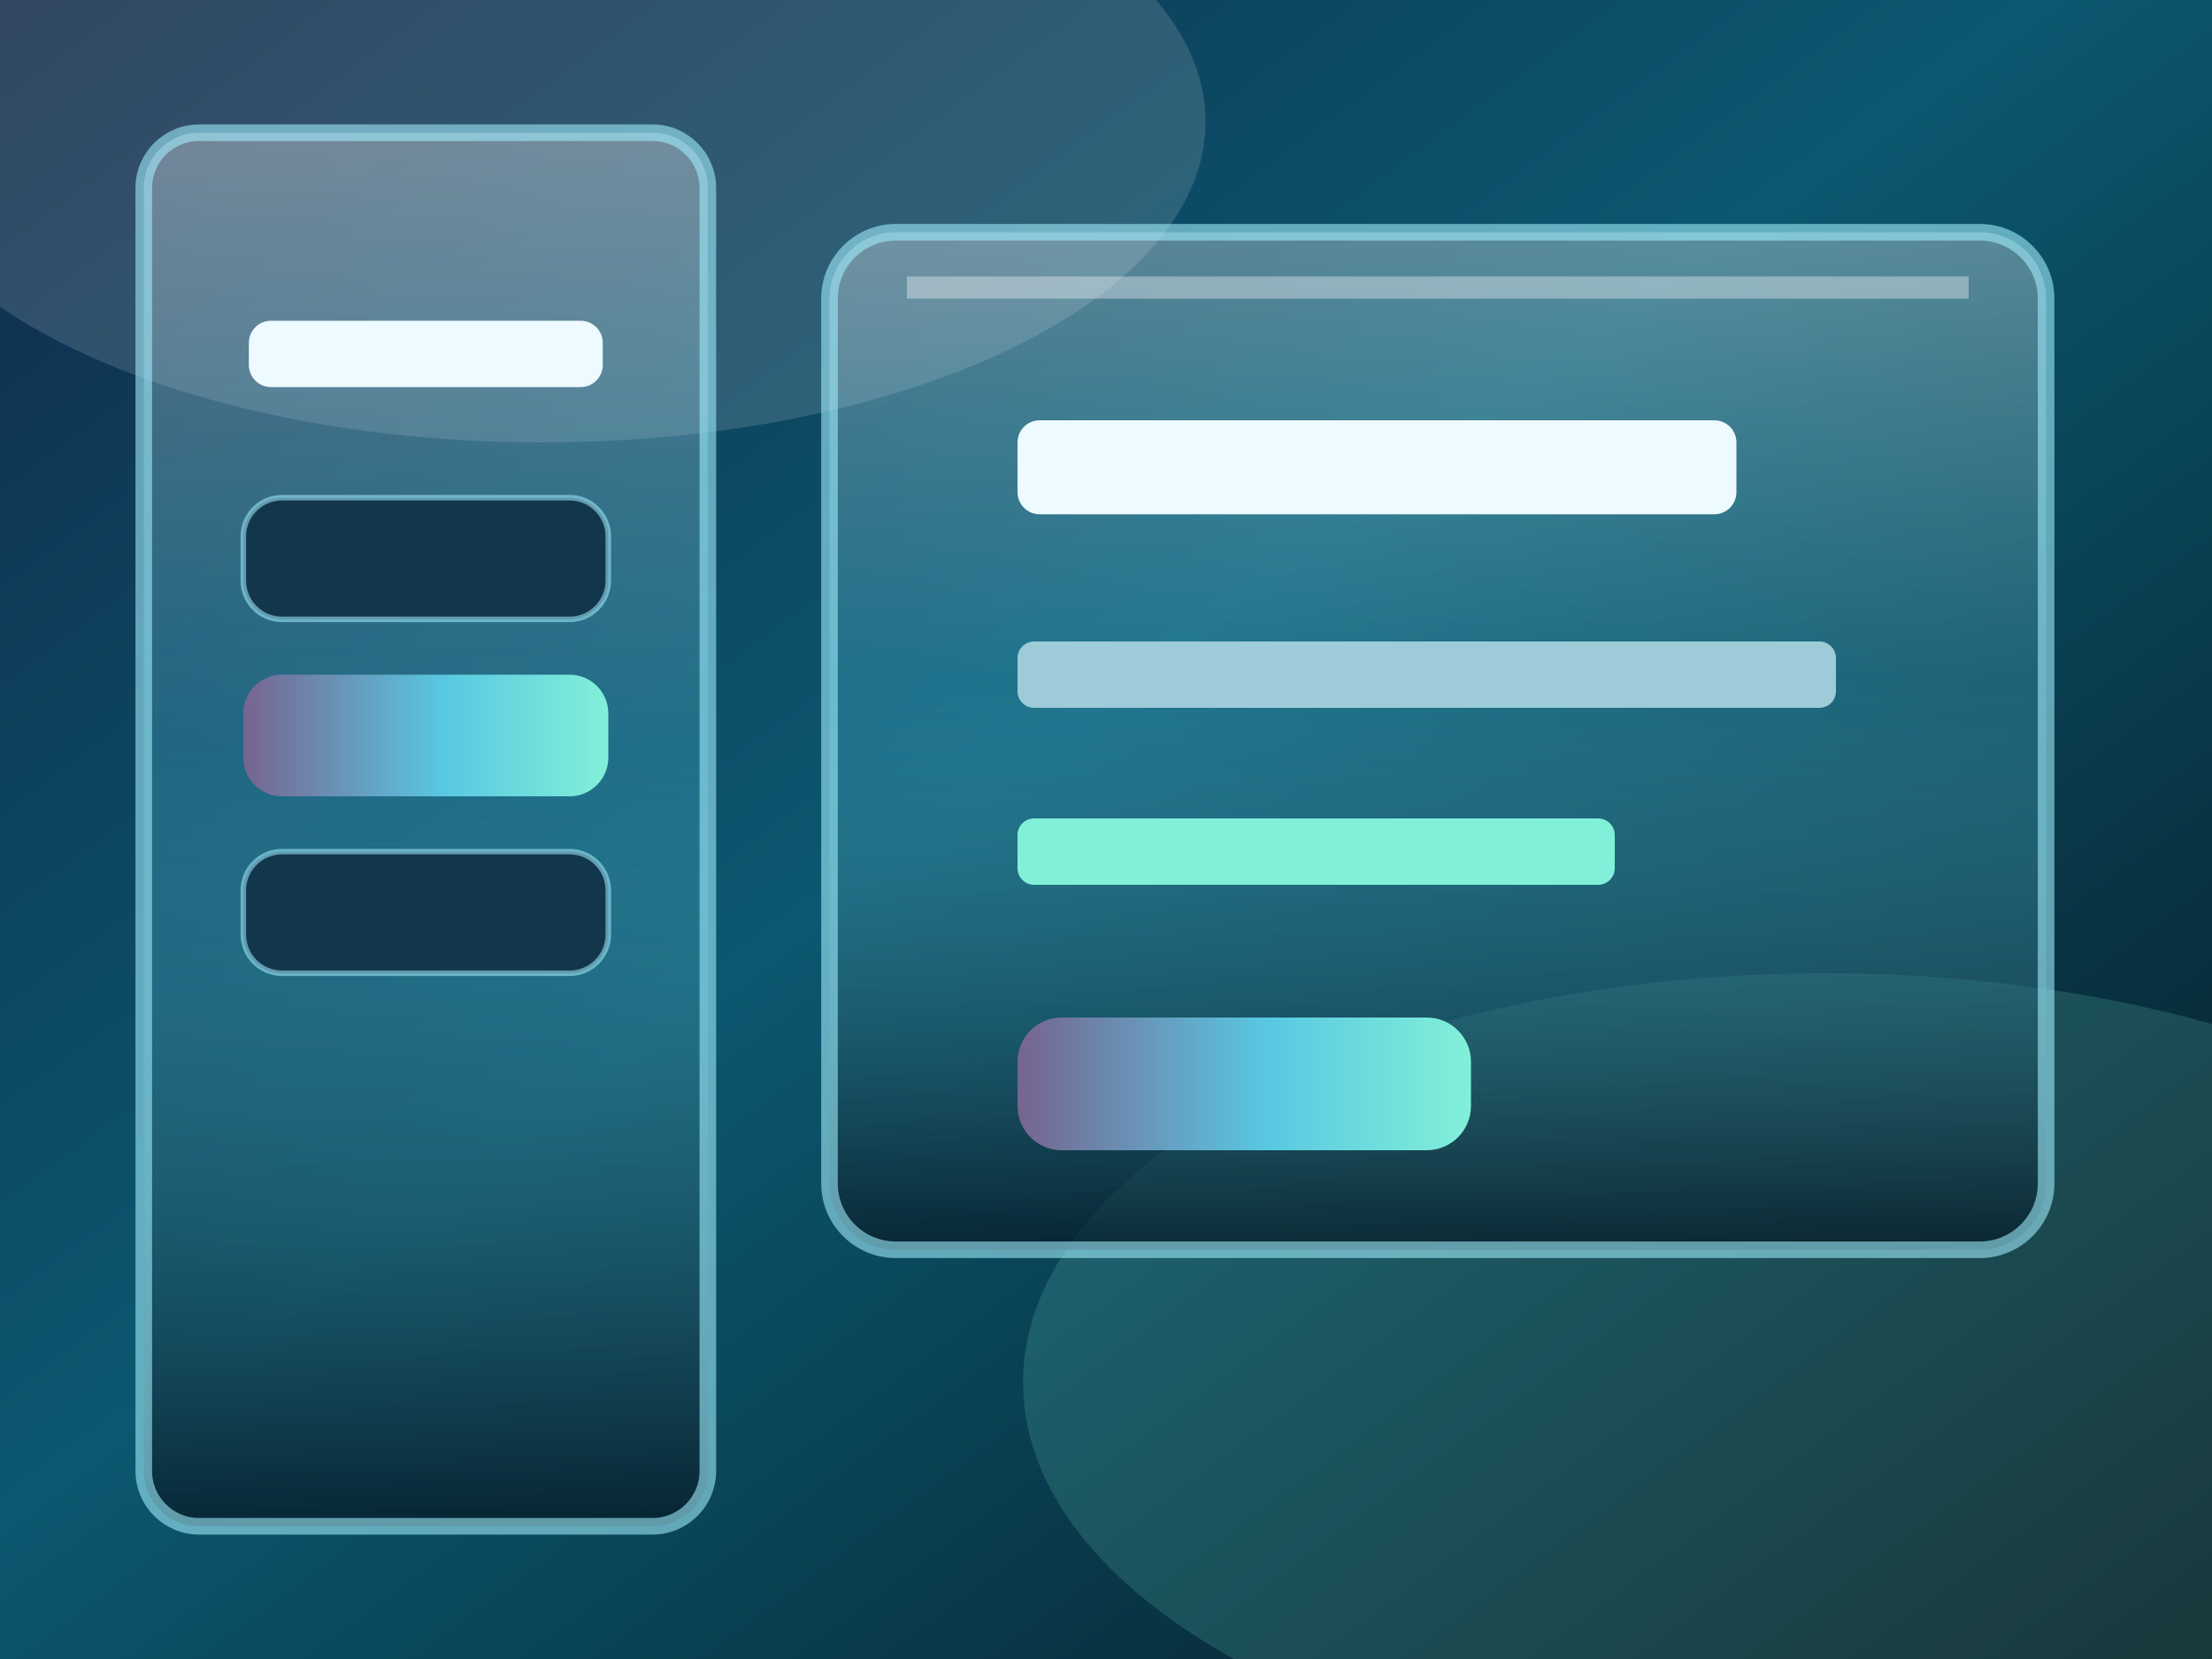
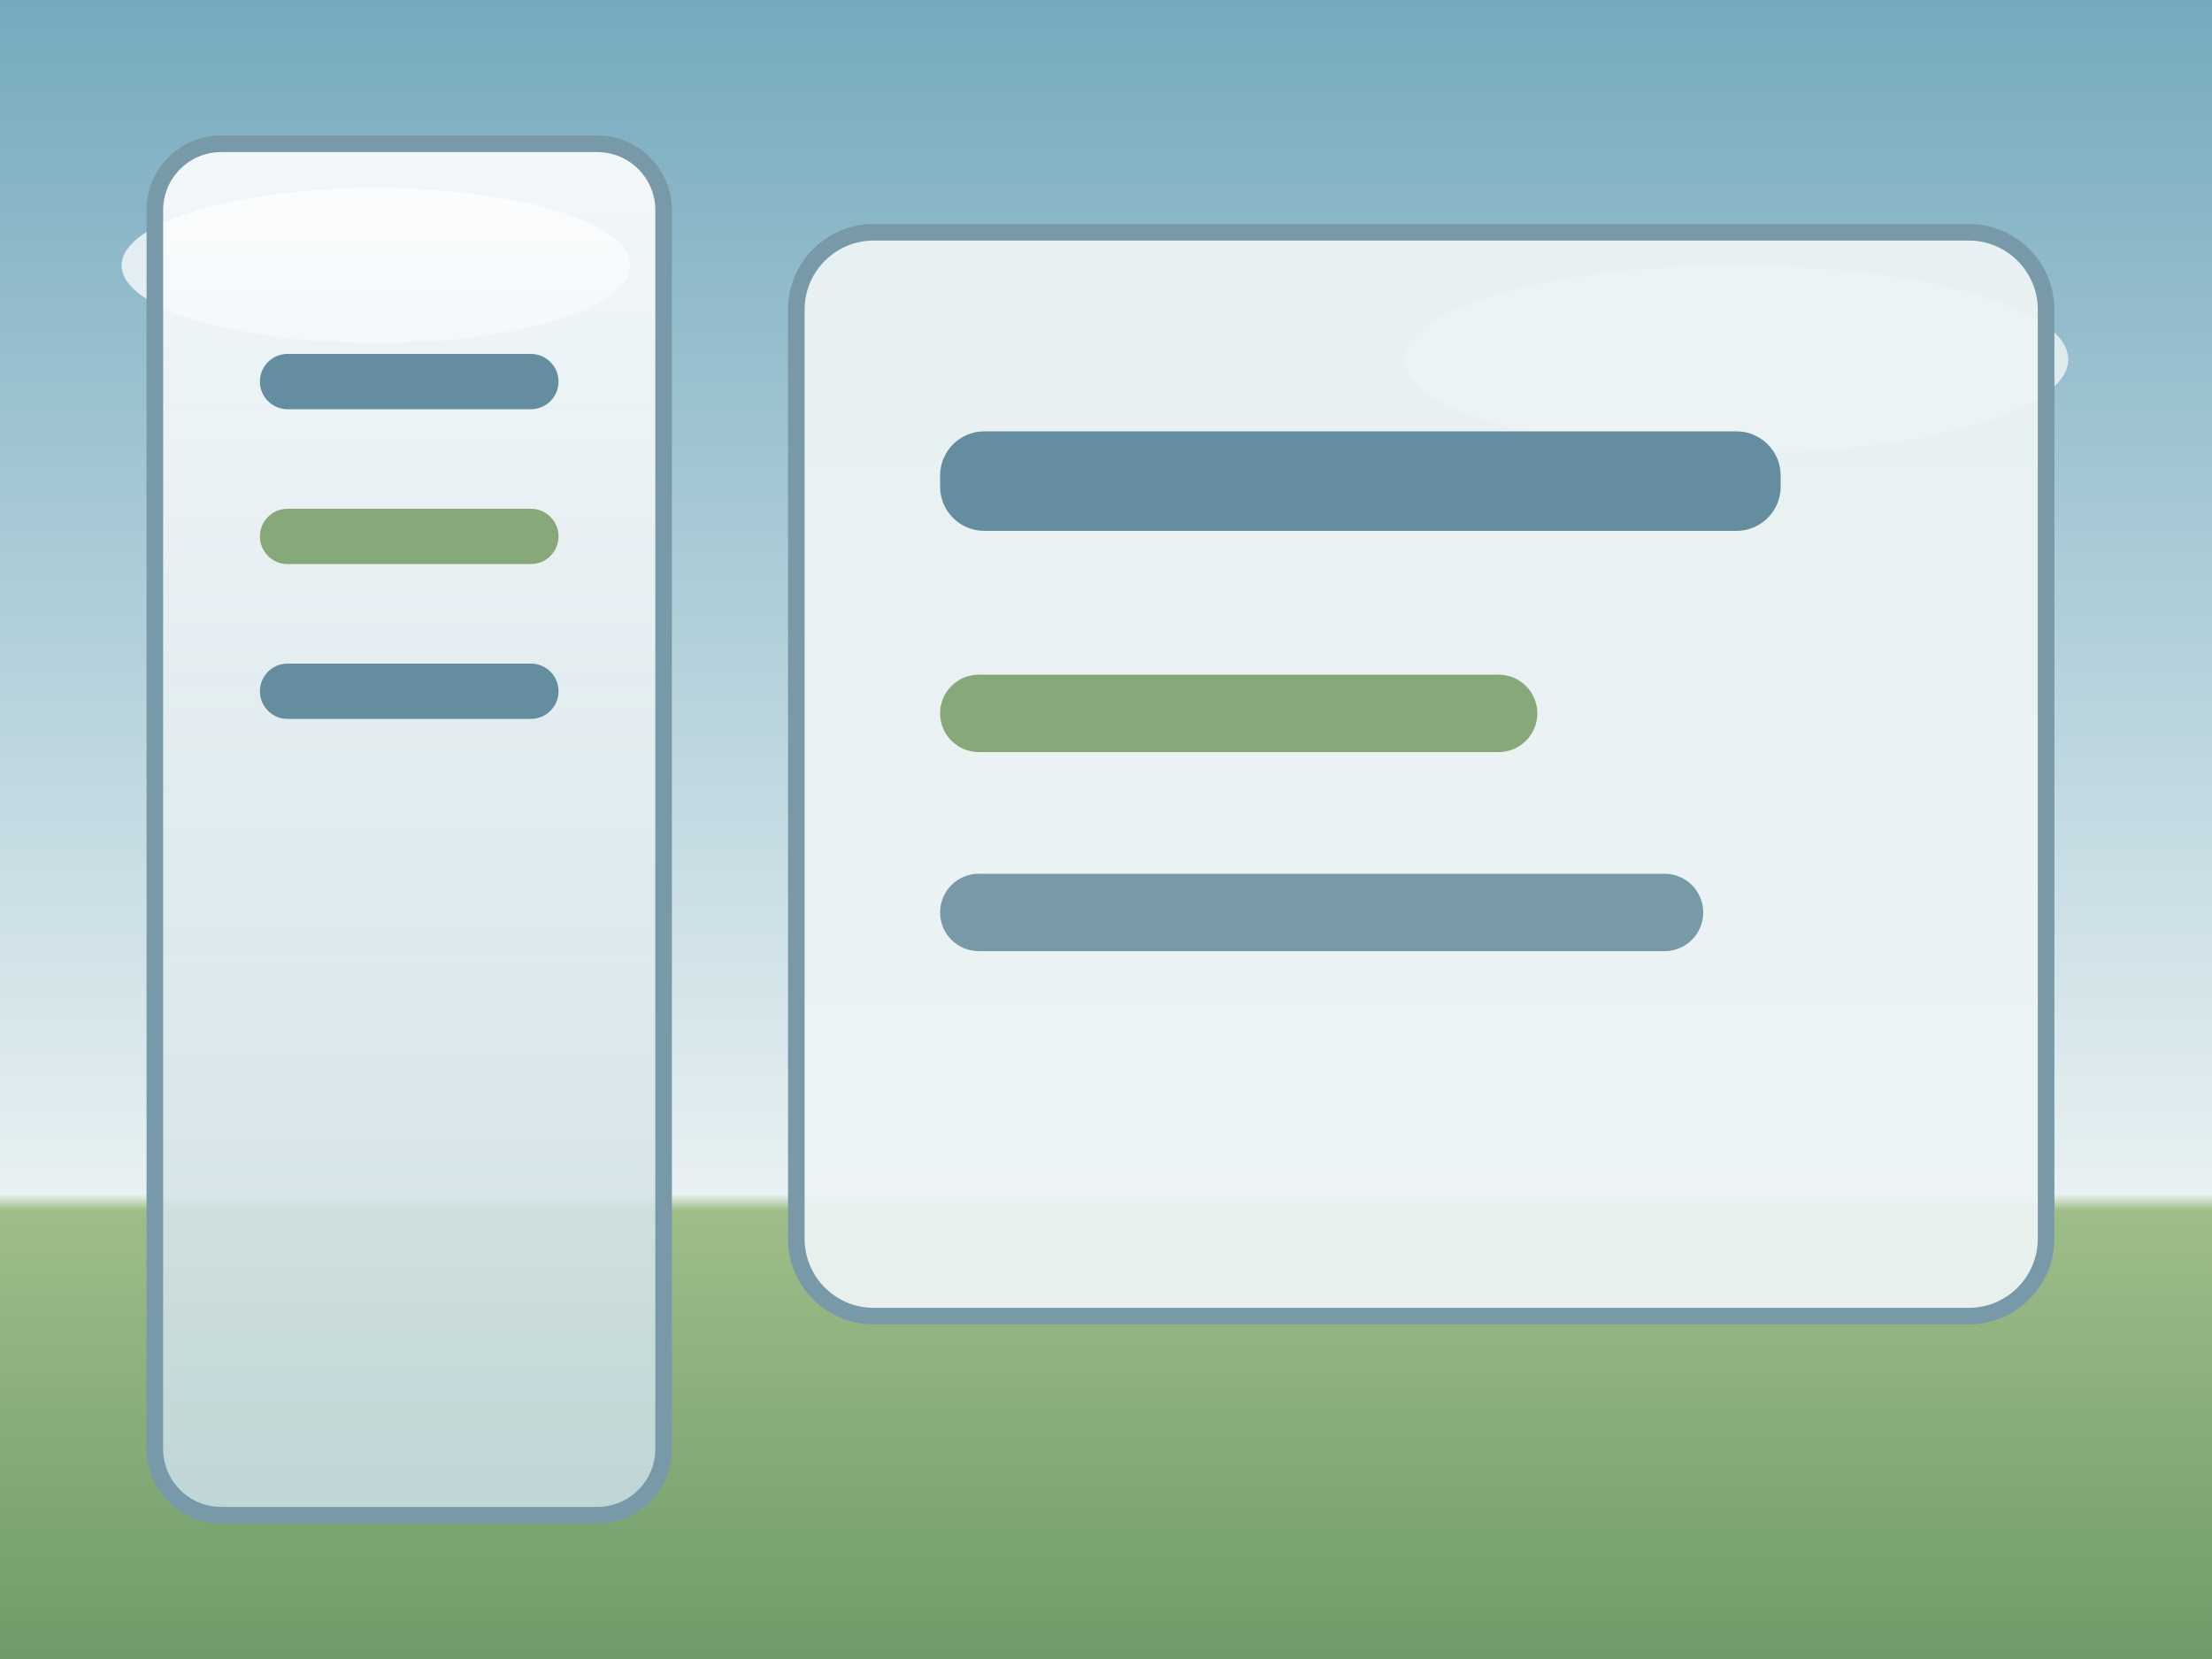
<svg xmlns="http://www.w3.org/2000/svg" viewBox="0 0 400 300" role="img" aria-label="aero theme thumbnail">
-   <rect width="400" height="300" fill="#07141f" />
-   <path d="M0 0h400v300H0z" fill="url(#bg)" />
  <defs>
-     <linearGradient id="bg" x1="0" y1="0" x2="1" y2="1">
-       <stop stop-color="#10294a" />
-       <stop offset=".46" stop-color="#0b5870" />
-       <stop offset="1" stop-color="#06151d" />
+     <linearGradient id="sky" x1="0" y1="0" x2="0" y2="1">
+       <stop stop-color="#75aabe" />
+       <stop offset=".72" stop-color="#e8f1f3" />
+       <stop offset=".73" stop-color="#9fbd89" />
+       <stop offset="1" stop-color="#6f9b68" />
    </linearGradient>
    <linearGradient id="glass" x1="0" y1="0" x2="0" y2="1">
-       <stop stop-color="#ffffff" stop-opacity=".32" />
-       <stop offset=".44" stop-color="#58c8e2" stop-opacity=".26" />
-       <stop offset="1" stop-color="#061b27" stop-opacity=".76" />
-     </linearGradient>
-     <linearGradient id="accent" x1="0" y1="0" x2="1" y2="0">
-       <stop stop-color="#776490" />
-       <stop offset=".55" stop-color="#58c8e2" />
-       <stop offset="1" stop-color="#82f0d8" />
+       <stop stop-color="#fff" stop-opacity=".9" />
+       <stop offset="1" stop-color="#c8dce3" stop-opacity=".88" />
    </linearGradient>
  </defs>
-   <ellipse cx="98" cy="22" rx="120" ry="58" fill="#ffffff" opacity=".14" />
-   <ellipse cx="330" cy="250" rx="145" ry="74" fill="#82f0d8" opacity=".16" />
-   <rect x="26" y="24" width="102" height="252" rx="10" fill="url(#glass)" stroke="#a3efff" stroke-opacity=".58" stroke-width="3" />
-   <rect x="150" y="42" width="220" height="184" rx="12" fill="url(#glass)" stroke="#a3efff" stroke-opacity=".58" stroke-width="3" />
-   <rect x="45" y="58" width="64" height="12" rx="4" fill="#edfaff" />
-   <rect x="44" y="90" width="66" height="22" rx="7" fill="#12364c" stroke="#a3efff" stroke-opacity=".55" />
-   <rect x="44" y="122" width="66" height="22" rx="7" fill="url(#accent)" />
-   <rect x="44" y="154" width="66" height="22" rx="7" fill="#12364c" stroke="#a3efff" stroke-opacity=".55" />
-   <rect x="184" y="76" width="130" height="17" rx="4" fill="#edfaff" />
-   <rect x="184" y="116" width="148" height="12" rx="3" fill="#9dccd8" />
-   <rect x="184" y="148" width="108" height="12" rx="3" fill="#82f0d8" />
-   <rect x="184" y="184" width="82" height="24" rx="8" fill="url(#accent)" />
-   <path d="M164 52h192" stroke="#fff" stroke-opacity=".36" stroke-width="4" />
+   <rect width="400" height="300" fill="url(#sky)" />
+   <ellipse cx="68" cy="48" rx="46" ry="14" fill="#fff" opacity=".76" />
+   <ellipse cx="314" cy="65" rx="60" ry="17" fill="#fff" opacity=".68" />
+   <rect x="28" y="26" width="92" height="248" rx="12" fill="url(#glass)" stroke="#7899a7" stroke-width="3" />
+   <rect x="144" y="42" width="226" height="196" rx="14" fill="#edf3f4" fill-opacity=".94" stroke="#7899a7" stroke-width="3" />
+   <rect x="47" y="64" width="54" height="10" rx="5" fill="#648da0" />
+   <rect x="47" y="92" width="54" height="10" rx="5" fill="#87a979" />
+   <rect x="47" y="120" width="54" height="10" rx="5" fill="#648da0" />
+   <rect x="170" y="78" width="152" height="18" rx="8" fill="#648da0" />
+   <rect x="170" y="122" width="108" height="14" rx="7" fill="#87a979" />
+   <rect x="170" y="158" width="138" height="14" rx="7" fill="#7899a7" />
</svg>
